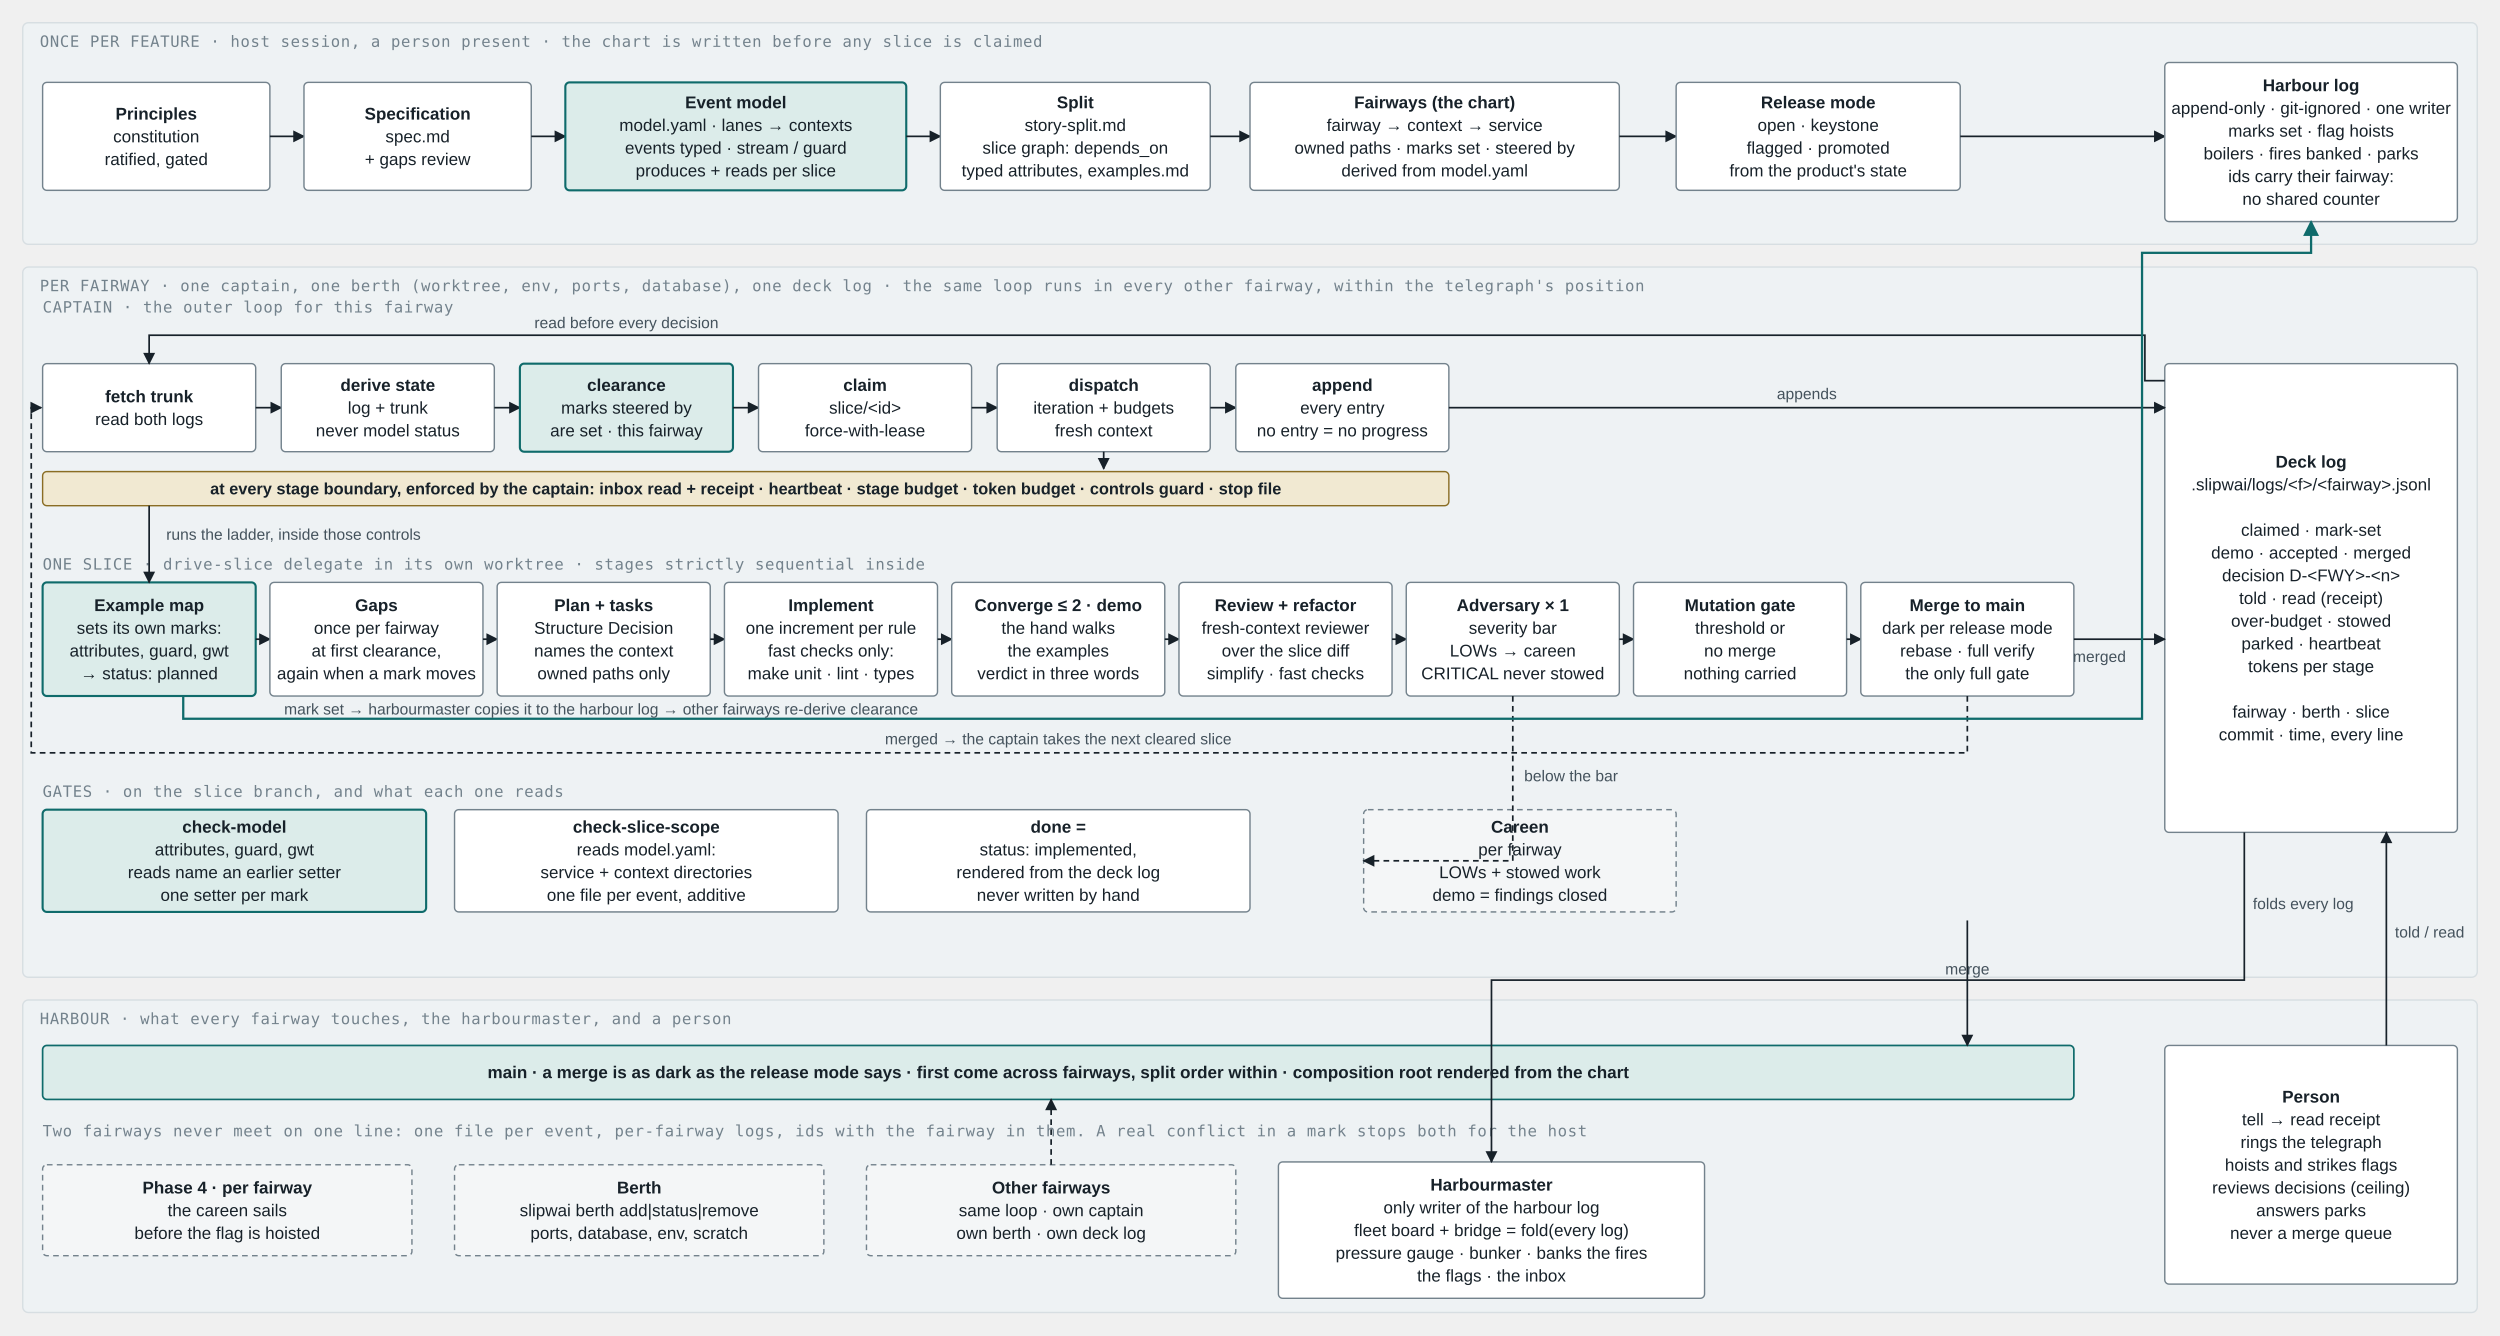
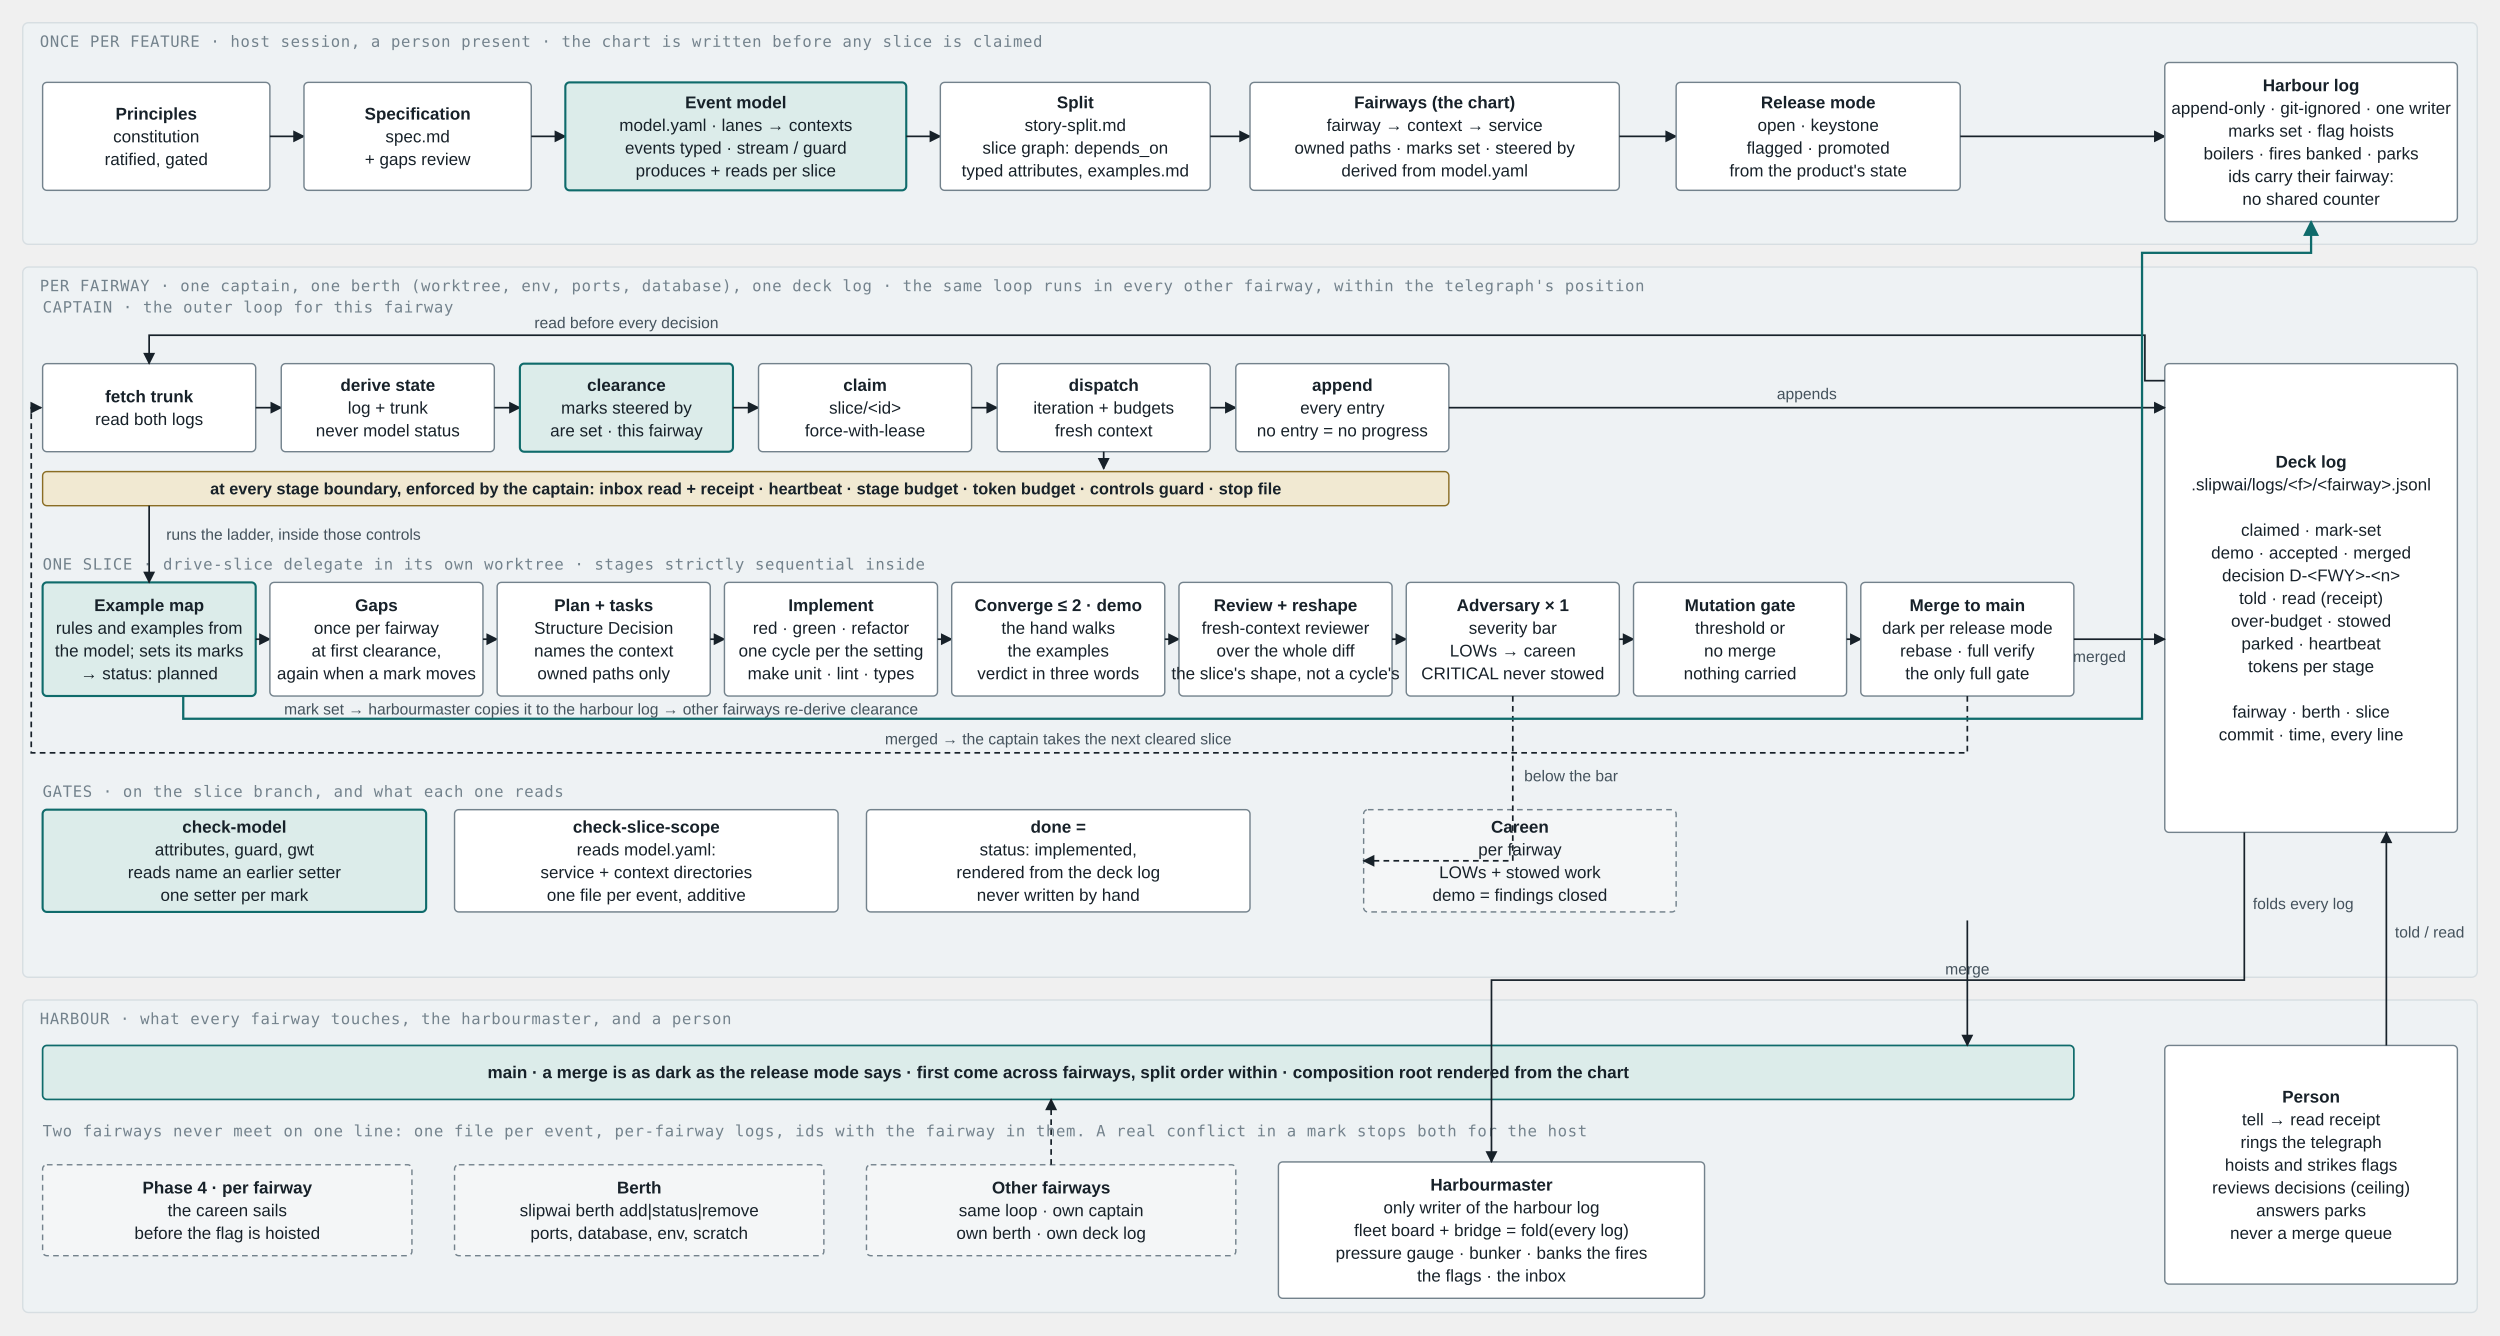
<svg xmlns="http://www.w3.org/2000/svg" viewBox="0 0 1760 940" role="img" aria-label="Event modelling profile: the new loop with fairways, one captain per fairway on a deck log under a harbourmaster">
  <defs>
    <marker id="ah" viewBox="0 0 10 10" refX="9" refY="5" markerWidth="7" markerHeight="7" orient="auto-start-reverse">
      <path d="M0,0 L10,5 L0,10 z" fill="currentColor" />
    </marker>
    <marker id="ah-hl" viewBox="0 0 10 10" refX="9" refY="5" markerWidth="7" markerHeight="7" orient="auto-start-reverse">
      <path d="M0,0 L10,5 L0,10 z" class="ahhl" />
    </marker>
  </defs>
  <style>
svg{color:#172129;font-family:"IBM Plex Sans",system-ui,-apple-system,"Segoe UI",Arial,sans-serif}
.box{fill:#fff;stroke:#73828c;stroke-width:1}.box.hl{fill:#dcecea;stroke:#0f6b6b;stroke-width:1.5}.box.dash{stroke-dasharray:4 3;fill:#f4f6f7}
.band{fill:#eef2f4;stroke:#d7dee2}.bandt{fill:#73828c;font-family:"IBM Plex Mono",ui-monospace,Menlo,monospace;letter-spacing:.04em}
.bar{fill:#f1e9d2;stroke:#8a6d24}.trunk{fill:#dcecea;stroke:#0f6b6b;stroke-width:1.2}
text{fill:#172129}.lbl{fill:#44525c}.arr{stroke:#172129;stroke-width:1.2;fill:none}.arr.hl{stroke:#0f6b6b;stroke-width:1.6}.arr.dash{stroke-dasharray:4 3}
#ah path{fill:#172129}.ahhl{fill:#0f6b6b}
</style>
  <rect class="band" x="16" y="16" width="1728" height="156" rx="4" />
  <text class="bandt" x="28" y="33" font-size="11">ONCE PER FEATURE · host session, a person present · the chart is written before any slice is claimed</text>
  <rect class="box " x="30" y="58" width="160" height="76" rx="3" />
  <text x="110.0" y="84.2" text-anchor="middle" font-size="12" font-weight="600">Principles</text>
  <text x="110.0" y="100.2" text-anchor="middle" font-size="12">constitution</text>
  <text x="110.0" y="116.2" text-anchor="middle" font-size="12">ratified, gated</text>
  <path class="arr " d="M 190,96.0 L 214,96.0" marker-end="url(#ah)" />
  <rect class="box " x="214" y="58" width="160" height="76" rx="3" />
  <text x="294.0" y="84.2" text-anchor="middle" font-size="12" font-weight="600">Specification</text>
  <text x="294.0" y="100.2" text-anchor="middle" font-size="12">spec.md</text>
  <text x="294.0" y="116.2" text-anchor="middle" font-size="12">+ gaps review</text>
  <path class="arr " d="M 374,96.0 L 398,96.0" marker-end="url(#ah)" />
  <rect class="box hl" x="398" y="58" width="240" height="76" rx="3" />
  <text x="518.0" y="76.2" text-anchor="middle" font-size="12" font-weight="600">Event model</text>
  <text x="518.0" y="92.2" text-anchor="middle" font-size="12">model.yaml · lanes → contexts</text>
  <text x="518.0" y="108.2" text-anchor="middle" font-size="12">events typed · stream / guard</text>
  <text x="518.0" y="124.2" text-anchor="middle" font-size="12">produces + reads per slice</text>
  <path class="arr " d="M 638,96.0 L 662,96.0" marker-end="url(#ah)" />
  <rect class="box " x="662" y="58" width="190" height="76" rx="3" />
  <text x="757.0" y="76.2" text-anchor="middle" font-size="12" font-weight="600">Split</text>
  <text x="757.0" y="92.2" text-anchor="middle" font-size="12">story-split.md</text>
  <text x="757.0" y="108.2" text-anchor="middle" font-size="12">slice graph: depends_on</text>
  <text x="757.0" y="124.2" text-anchor="middle" font-size="12">typed attributes, examples.md</text>
  <path class="arr " d="M 852,96.0 L 880,96.0" marker-end="url(#ah)" />
  <rect class="box " x="880" y="58" width="260" height="76" rx="3" />
  <text x="1010.0" y="76.2" text-anchor="middle" font-size="12" font-weight="600">Fairways (the chart)</text>
  <text x="1010.0" y="92.2" text-anchor="middle" font-size="12">fairway → context → service</text>
  <text x="1010.0" y="108.2" text-anchor="middle" font-size="12">owned paths · marks set · steered by</text>
  <text x="1010.0" y="124.2" text-anchor="middle" font-size="12">derived from model.yaml</text>
  <path class="arr " d="M 1140,96.0 L 1180,96.0" marker-end="url(#ah)" />
  <rect class="box " x="1180" y="58" width="200" height="76" rx="3" />
  <text x="1280.0" y="76.2" text-anchor="middle" font-size="12" font-weight="600">Release mode</text>
  <text x="1280.0" y="92.2" text-anchor="middle" font-size="12">open · keystone</text>
  <text x="1280.0" y="108.2" text-anchor="middle" font-size="12">flagged · promoted</text>
  <text x="1280.0" y="124.2" text-anchor="middle" font-size="12">from the product's state</text>
  <path class="arr " d="M 1380,96.0 L 1524,96.0" marker-end="url(#ah)" />
  <rect class="box " x="1524" y="44" width="206" height="112" rx="3" />
  <text x="1627.0" y="64.2" text-anchor="middle" font-size="12" font-weight="600">Harbour log</text>
  <text x="1627.0" y="80.2" text-anchor="middle" font-size="12">append-only · git-ignored · one writer</text>
  <text x="1627.0" y="96.2" text-anchor="middle" font-size="12">marks set · flag hoists</text>
  <text x="1627.0" y="112.2" text-anchor="middle" font-size="12">boilers · fires banked · parks</text>
  <text x="1627.0" y="128.2" text-anchor="middle" font-size="12">ids carry their fairway:</text>
  <text x="1627.0" y="144.2" text-anchor="middle" font-size="12">no shared counter</text>
  <rect class="band" x="16" y="188" width="1728" height="500" rx="4" />
  <text class="bandt" x="28" y="205" font-size="11">PER FAIRWAY · one captain, one berth (worktree, env, ports, database), one deck log · the same loop runs in every other fairway, within the telegraph's position</text>
  <rect class="box " x="30" y="256" width="150" height="62" rx="3" />
  <text x="105.0" y="283.2" text-anchor="middle" font-size="12" font-weight="600">fetch trunk</text>
  <text x="105.0" y="299.2" text-anchor="middle" font-size="12">read both logs</text>
  <path class="arr " d="M 180,287.0 L 198,287.0" marker-end="url(#ah)" />
  <rect class="box " x="198" y="256" width="150" height="62" rx="3" />
  <text x="273.0" y="275.2" text-anchor="middle" font-size="12" font-weight="600">derive state</text>
  <text x="273.0" y="291.2" text-anchor="middle" font-size="12">log + trunk</text>
  <text x="273.0" y="307.2" text-anchor="middle" font-size="12">never model status</text>
  <path class="arr " d="M 348,287.0 L 366,287.0" marker-end="url(#ah)" />
  <rect class="box hl" x="366" y="256" width="150" height="62" rx="3" />
  <text x="441.0" y="275.2" text-anchor="middle" font-size="12" font-weight="600">clearance</text>
  <text x="441.0" y="291.2" text-anchor="middle" font-size="12">marks steered by</text>
  <text x="441.0" y="307.2" text-anchor="middle" font-size="12">are set · this fairway</text>
  <path class="arr " d="M 516,287.0 L 534,287.0" marker-end="url(#ah)" />
  <rect class="box " x="534" y="256" width="150" height="62" rx="3" />
  <text x="609.0" y="275.2" text-anchor="middle" font-size="12" font-weight="600">claim</text>
  <text x="609.0" y="291.2" text-anchor="middle" font-size="12">slice/&lt;id&gt;</text>
  <text x="609.0" y="307.2" text-anchor="middle" font-size="12">force-with-lease</text>
  <path class="arr " d="M 684,287.0 L 702,287.0" marker-end="url(#ah)" />
  <rect class="box " x="702" y="256" width="150" height="62" rx="3" />
  <text x="777.0" y="275.2" text-anchor="middle" font-size="12" font-weight="600">dispatch</text>
  <text x="777.0" y="291.2" text-anchor="middle" font-size="12">iteration + budgets</text>
  <text x="777.0" y="307.2" text-anchor="middle" font-size="12">fresh context</text>
  <path class="arr " d="M 852,287.0 L 870,287.0" marker-end="url(#ah)" />
  <rect class="box " x="870" y="256" width="150" height="62" rx="3" />
  <text x="945.0" y="275.2" text-anchor="middle" font-size="12" font-weight="600">append</text>
  <text x="945.0" y="291.2" text-anchor="middle" font-size="12">every entry</text>
  <text x="945.0" y="307.2" text-anchor="middle" font-size="12">no entry = no progress</text>
  <text x="30" y="220" font-size="11" class="bandt">CAPTAIN · the outer loop for this fairway</text>
  <rect class="bar" x="30" y="332" width="990" height="24" rx="3" />
  <text x="525.0" y="348" text-anchor="middle" font-size="11.5" font-weight="600">at every stage boundary, enforced by the captain: inbox read + receipt · heartbeat · stage budget · token budget · controls guard · stop file</text>
  <rect class="box hl" x="30" y="410" width="150" height="80" rx="3" />
  <text x="105.0" y="430.2" text-anchor="middle" font-size="12" font-weight="600">Example map</text>
-   <text x="105.0" y="446.2" text-anchor="middle" font-size="12">sets its own marks:</text>
-   <text x="105.0" y="462.2" text-anchor="middle" font-size="12">attributes, guard, gwt</text>
+   <text x="105.0" y="446.2" text-anchor="middle" font-size="12">rules and examples from</text>
+   <text x="105.0" y="462.2" text-anchor="middle" font-size="12">the model; sets its marks</text>
  <text x="105.0" y="478.2" text-anchor="middle" font-size="12">→ status: planned</text>
  <path class="arr " d="M 180,450.0 L 190,450.0" marker-end="url(#ah)" />
  <rect class="box " x="190" y="410" width="150" height="80" rx="3" />
  <text x="265.0" y="430.2" text-anchor="middle" font-size="12" font-weight="600">Gaps</text>
  <text x="265.0" y="446.2" text-anchor="middle" font-size="12">once per fairway</text>
  <text x="265.0" y="462.2" text-anchor="middle" font-size="12">at first clearance,</text>
  <text x="265.0" y="478.2" text-anchor="middle" font-size="12">again when a mark moves</text>
  <path class="arr " d="M 340,450.0 L 350,450.0" marker-end="url(#ah)" />
  <rect class="box " x="350" y="410" width="150" height="80" rx="3" />
  <text x="425.0" y="430.2" text-anchor="middle" font-size="12" font-weight="600">Plan + tasks</text>
  <text x="425.0" y="446.2" text-anchor="middle" font-size="12">Structure Decision</text>
  <text x="425.0" y="462.2" text-anchor="middle" font-size="12">names the context</text>
  <text x="425.0" y="478.2" text-anchor="middle" font-size="12">owned paths only</text>
  <path class="arr " d="M 500,450.0 L 510,450.0" marker-end="url(#ah)" />
  <rect class="box " x="510" y="410" width="150" height="80" rx="3" />
  <text x="585.0" y="430.2" text-anchor="middle" font-size="12" font-weight="600">Implement</text>
-   <text x="585.0" y="446.2" text-anchor="middle" font-size="12">one increment per rule</text>
-   <text x="585.0" y="462.2" text-anchor="middle" font-size="12">fast checks only:</text>
+   <text x="585.0" y="446.2" text-anchor="middle" font-size="12">red · green · refactor</text>
+   <text x="585.0" y="462.2" text-anchor="middle" font-size="12">one cycle per the setting</text>
  <text x="585.0" y="478.2" text-anchor="middle" font-size="12">make unit · lint · types</text>
  <path class="arr " d="M 660,450.0 L 670,450.0" marker-end="url(#ah)" />
  <rect class="box " x="670" y="410" width="150" height="80" rx="3" />
  <text x="745.0" y="430.2" text-anchor="middle" font-size="12" font-weight="600">Converge ≤ 2 · demo</text>
  <text x="745.0" y="446.2" text-anchor="middle" font-size="12">the hand walks</text>
  <text x="745.0" y="462.2" text-anchor="middle" font-size="12">the examples</text>
  <text x="745.0" y="478.2" text-anchor="middle" font-size="12">verdict in three words</text>
  <path class="arr " d="M 820,450.0 L 830,450.0" marker-end="url(#ah)" />
  <rect class="box " x="830" y="410" width="150" height="80" rx="3" />
-   <text x="905.0" y="430.2" text-anchor="middle" font-size="12" font-weight="600">Review + refactor</text>
+   <text x="905.0" y="430.2" text-anchor="middle" font-size="12" font-weight="600">Review + reshape</text>
  <text x="905.0" y="446.2" text-anchor="middle" font-size="12">fresh-context reviewer</text>
-   <text x="905.0" y="462.2" text-anchor="middle" font-size="12">over the slice diff</text>
-   <text x="905.0" y="478.2" text-anchor="middle" font-size="12">simplify · fast checks</text>
+   <text x="905.0" y="462.2" text-anchor="middle" font-size="12">over the whole diff</text>
+   <text x="905.0" y="478.2" text-anchor="middle" font-size="12">the slice's shape, not a cycle's</text>
  <path class="arr " d="M 980,450.0 L 990,450.0" marker-end="url(#ah)" />
  <rect class="box " x="990" y="410" width="150" height="80" rx="3" />
  <text x="1065.0" y="430.2" text-anchor="middle" font-size="12" font-weight="600">Adversary × 1</text>
  <text x="1065.0" y="446.2" text-anchor="middle" font-size="12">severity bar</text>
  <text x="1065.0" y="462.2" text-anchor="middle" font-size="12">LOWs → careen</text>
  <text x="1065.0" y="478.2" text-anchor="middle" font-size="12">CRITICAL never stowed</text>
  <path class="arr " d="M 1140,450.0 L 1150,450.0" marker-end="url(#ah)" />
  <rect class="box " x="1150" y="410" width="150" height="80" rx="3" />
  <text x="1225.0" y="430.2" text-anchor="middle" font-size="12" font-weight="600">Mutation gate</text>
  <text x="1225.0" y="446.2" text-anchor="middle" font-size="12">threshold or</text>
  <text x="1225.0" y="462.2" text-anchor="middle" font-size="12">no merge</text>
  <text x="1225.0" y="478.2" text-anchor="middle" font-size="12">nothing carried</text>
  <path class="arr " d="M 1300,450.0 L 1310,450.0" marker-end="url(#ah)" />
  <rect class="box " x="1310" y="410" width="150" height="80" rx="3" />
  <text x="1385.0" y="430.2" text-anchor="middle" font-size="12" font-weight="600">Merge to main</text>
  <text x="1385.0" y="446.2" text-anchor="middle" font-size="12">dark per release mode</text>
  <text x="1385.0" y="462.2" text-anchor="middle" font-size="12">rebase · full verify</text>
  <text x="1385.0" y="478.2" text-anchor="middle" font-size="12">the only full gate</text>
  <text x="30" y="401" font-size="11" class="bandt">ONE SLICE · drive-slice delegate in its own worktree · stages strictly sequential inside</text>
  <path class="arr " d="M 777.0,318 L 777.0,330" marker-end="url(#ah)" />
  <path class="arr " d="M 105.0,356 L 105.0,410" marker-end="url(#ah)" />
  <text class="lbl" x="117.0" y="380" text-anchor="start" font-size="11">runs the ladder, inside those controls</text>
  <path class="arr dash" d="M 1385.0,490 L 1385.0,530 L 22,530 L 22,287.0 L 29,287.0" marker-end="url(#ah)" />
  <text class="lbl" x="745.0" y="524" text-anchor="middle" font-size="11">merged → the captain takes the next cleared slice</text>
  <rect class="box hl" x="30" y="570" width="270" height="72" rx="3" />
  <text x="165.0" y="586.2" text-anchor="middle" font-size="12" font-weight="600">check-model</text>
  <text x="165.0" y="602.2" text-anchor="middle" font-size="12">attributes, guard, gwt</text>
  <text x="165.0" y="618.2" text-anchor="middle" font-size="12">reads name an earlier setter</text>
  <text x="165.0" y="634.2" text-anchor="middle" font-size="12">one setter per mark</text>
  <rect class="box " x="320" y="570" width="270" height="72" rx="3" />
  <text x="455.0" y="586.2" text-anchor="middle" font-size="12" font-weight="600">check-slice-scope</text>
  <text x="455.0" y="602.2" text-anchor="middle" font-size="12">reads model.yaml:</text>
  <text x="455.0" y="618.2" text-anchor="middle" font-size="12">service + context directories</text>
  <text x="455.0" y="634.2" text-anchor="middle" font-size="12">one file per event, additive</text>
  <rect class="box " x="610" y="570" width="270" height="72" rx="3" />
  <text x="745.0" y="586.2" text-anchor="middle" font-size="12" font-weight="600">done =</text>
  <text x="745.0" y="602.2" text-anchor="middle" font-size="12">status: implemented,</text>
  <text x="745.0" y="618.2" text-anchor="middle" font-size="12">rendered from the deck log</text>
  <text x="745.0" y="634.2" text-anchor="middle" font-size="12">never written by hand</text>
  <text x="30" y="561" font-size="11" class="bandt">GATES · on the slice branch, and what each one reads</text>
  <rect class="box dash" x="960" y="570" width="220" height="72" rx="3" />
  <text x="1070.0" y="586.2" text-anchor="middle" font-size="12" font-weight="600">Careen</text>
  <text x="1070.0" y="602.2" text-anchor="middle" font-size="12">per fairway</text>
  <text x="1070.0" y="618.2" text-anchor="middle" font-size="12">LOWs + stowed work</text>
  <text x="1070.0" y="634.2" text-anchor="middle" font-size="12">demo = findings closed</text>
  <path class="arr dash" d="M 1065.0,490 L 1065.0,606.0 L 960,606.0" marker-end="url(#ah)" />
  <text class="lbl" x="1073.0" y="550" text-anchor="start" font-size="11">below the bar</text>
  <rect class="box " x="1524" y="256" width="206" height="330" rx="3" />
  <text x="1627.0" y="329.2" text-anchor="middle" font-size="12" font-weight="600">Deck log</text>
  <text x="1627.0" y="345.2" text-anchor="middle" font-size="12">.slipwai/logs/&lt;f&gt;/&lt;fairway&gt;.jsonl</text>
  <text x="1627.0" y="361.2" text-anchor="middle" font-size="12" />
  <text x="1627.0" y="377.2" text-anchor="middle" font-size="12">claimed · mark-set</text>
  <text x="1627.0" y="393.2" text-anchor="middle" font-size="12">demo · accepted · merged</text>
  <text x="1627.0" y="409.2" text-anchor="middle" font-size="12">decision D-&lt;FWY&gt;-&lt;n&gt;</text>
  <text x="1627.0" y="425.2" text-anchor="middle" font-size="12">told · read (receipt)</text>
  <text x="1627.0" y="441.2" text-anchor="middle" font-size="12">over-budget · stowed</text>
  <text x="1627.0" y="457.2" text-anchor="middle" font-size="12">parked · heartbeat</text>
  <text x="1627.0" y="473.2" text-anchor="middle" font-size="12">tokens per stage</text>
  <text x="1627.0" y="489.2" text-anchor="middle" font-size="12" />
  <text x="1627.0" y="505.2" text-anchor="middle" font-size="12">fairway · berth · slice</text>
  <text x="1627.0" y="521.2" text-anchor="middle" font-size="12">commit · time, every line</text>
  <path class="arr " d="M 1020,287.0 L 1524,287.0" marker-end="url(#ah)" />
  <text class="lbl" x="1272.0" y="281.0" text-anchor="middle" font-size="11">appends</text>
  <path class="arr " d="M 1524,268 L 1510,268 L 1510,236 L 105.0,236 L 105.0,256" marker-end="url(#ah)" />
  <text class="lbl" x="441.0" y="231" text-anchor="middle" font-size="11">read before every decision</text>
  <path class="arr " d="M 1460,450.0 L 1524,450.0" marker-end="url(#ah)" />
  <text class="lbl" x="1478" y="466.0" text-anchor="middle" font-size="11">merged</text>
  <path class="arr hl " d="M 129.0,490 L 129.0,506 L 1508,506 L 1508,178 L 1627,178 L 1627,156" marker-end="url(#ah-hl)" />
  <text class="lbl" x="200" y="503" text-anchor="start" font-size="11">mark set → harbourmaster copies it to the harbour log → other fairways re-derive clearance</text>
  <rect class="band" x="16" y="704" width="1728" height="220" rx="4" />
  <text class="bandt" x="28" y="721" font-size="11">HARBOUR · what every fairway touches, the harbourmaster, and a person</text>
  <rect class="trunk" x="30" y="736" width="1430" height="38" rx="3" />
  <text x="745" y="759" text-anchor="middle" font-size="12" font-weight="600">main · a merge is as dark as the release mode says · first come across fairways, split order within · composition root rendered from the chart</text>
  <path class="arr " d="M 1385.0,648 L 1385.0,736" marker-end="url(#ah)" />
  <text class="lbl" x="1385.0" y="686.0" text-anchor="middle" font-size="11">merge</text>
  <text x="30" y="800" font-size="11" class="bandt">Two fairways never meet on one line: one file per event, per-fairway logs, ids with the fairway in them. A real conflict in a mark stops both for the host</text>
  <rect class="box dash" x="30" y="820" width="260" height="64" rx="3" />
  <text x="160.0" y="840.2" text-anchor="middle" font-size="12" font-weight="600">Phase 4 · per fairway</text>
  <text x="160.0" y="856.2" text-anchor="middle" font-size="12">the careen sails</text>
  <text x="160.0" y="872.2" text-anchor="middle" font-size="12">before the flag is hoisted</text>
  <rect class="box dash" x="320" y="820" width="260" height="64" rx="3" />
  <text x="450.0" y="840.2" text-anchor="middle" font-size="12" font-weight="600">Berth</text>
  <text x="450.0" y="856.2" text-anchor="middle" font-size="12">slipwai berth add|status|remove</text>
  <text x="450.0" y="872.2" text-anchor="middle" font-size="12">ports, database, env, scratch</text>
  <rect class="box dash" x="610" y="820" width="260" height="64" rx="3" />
  <text x="740.0" y="840.2" text-anchor="middle" font-size="12" font-weight="600">Other fairways</text>
  <text x="740.0" y="856.2" text-anchor="middle" font-size="12">same loop · own captain</text>
  <text x="740.0" y="872.2" text-anchor="middle" font-size="12">own berth · own deck log</text>
  <path class="arr dash" d="M 740,820 L 740,774" marker-end="url(#ah)" />
  <rect class="box " x="900" y="818" width="300" height="96" rx="3" />
  <text x="1050.0" y="838.2" text-anchor="middle" font-size="12" font-weight="600">Harbourmaster</text>
  <text x="1050.0" y="854.2" text-anchor="middle" font-size="12">only writer of the harbour log</text>
  <text x="1050.0" y="870.2" text-anchor="middle" font-size="12">fleet board + bridge = fold(every log)</text>
  <text x="1050.0" y="886.2" text-anchor="middle" font-size="12">pressure gauge · bunker · banks the fires</text>
  <text x="1050.0" y="902.2" text-anchor="middle" font-size="12">the flags · the inbox</text>
  <path class="arr " d="M 1580,586 L 1580,690 L 1050,690 L 1050,818" marker-end="url(#ah)" />
  <text class="lbl" x="1586" y="640" text-anchor="start" font-size="11">folds every log</text>
  <rect class="box " x="1524" y="736" width="206" height="168" rx="3" />
  <text x="1627.0" y="776.2" text-anchor="middle" font-size="12" font-weight="600">Person</text>
  <text x="1627.0" y="792.2" text-anchor="middle" font-size="12">tell → read receipt</text>
  <text x="1627.0" y="808.2" text-anchor="middle" font-size="12">rings the telegraph</text>
  <text x="1627.0" y="824.2" text-anchor="middle" font-size="12">hoists and strikes flags</text>
  <text x="1627.0" y="840.2" text-anchor="middle" font-size="12">reviews decisions (ceiling)</text>
  <text x="1627.0" y="856.2" text-anchor="middle" font-size="12">answers parks</text>
  <text x="1627.0" y="872.2" text-anchor="middle" font-size="12">never a merge queue</text>
  <path class="arr " d="M 1680,736 L 1680,586" marker-end="url(#ah)" />
  <text class="lbl" x="1686" y="660" text-anchor="start" font-size="11">told / read</text>
</svg>
